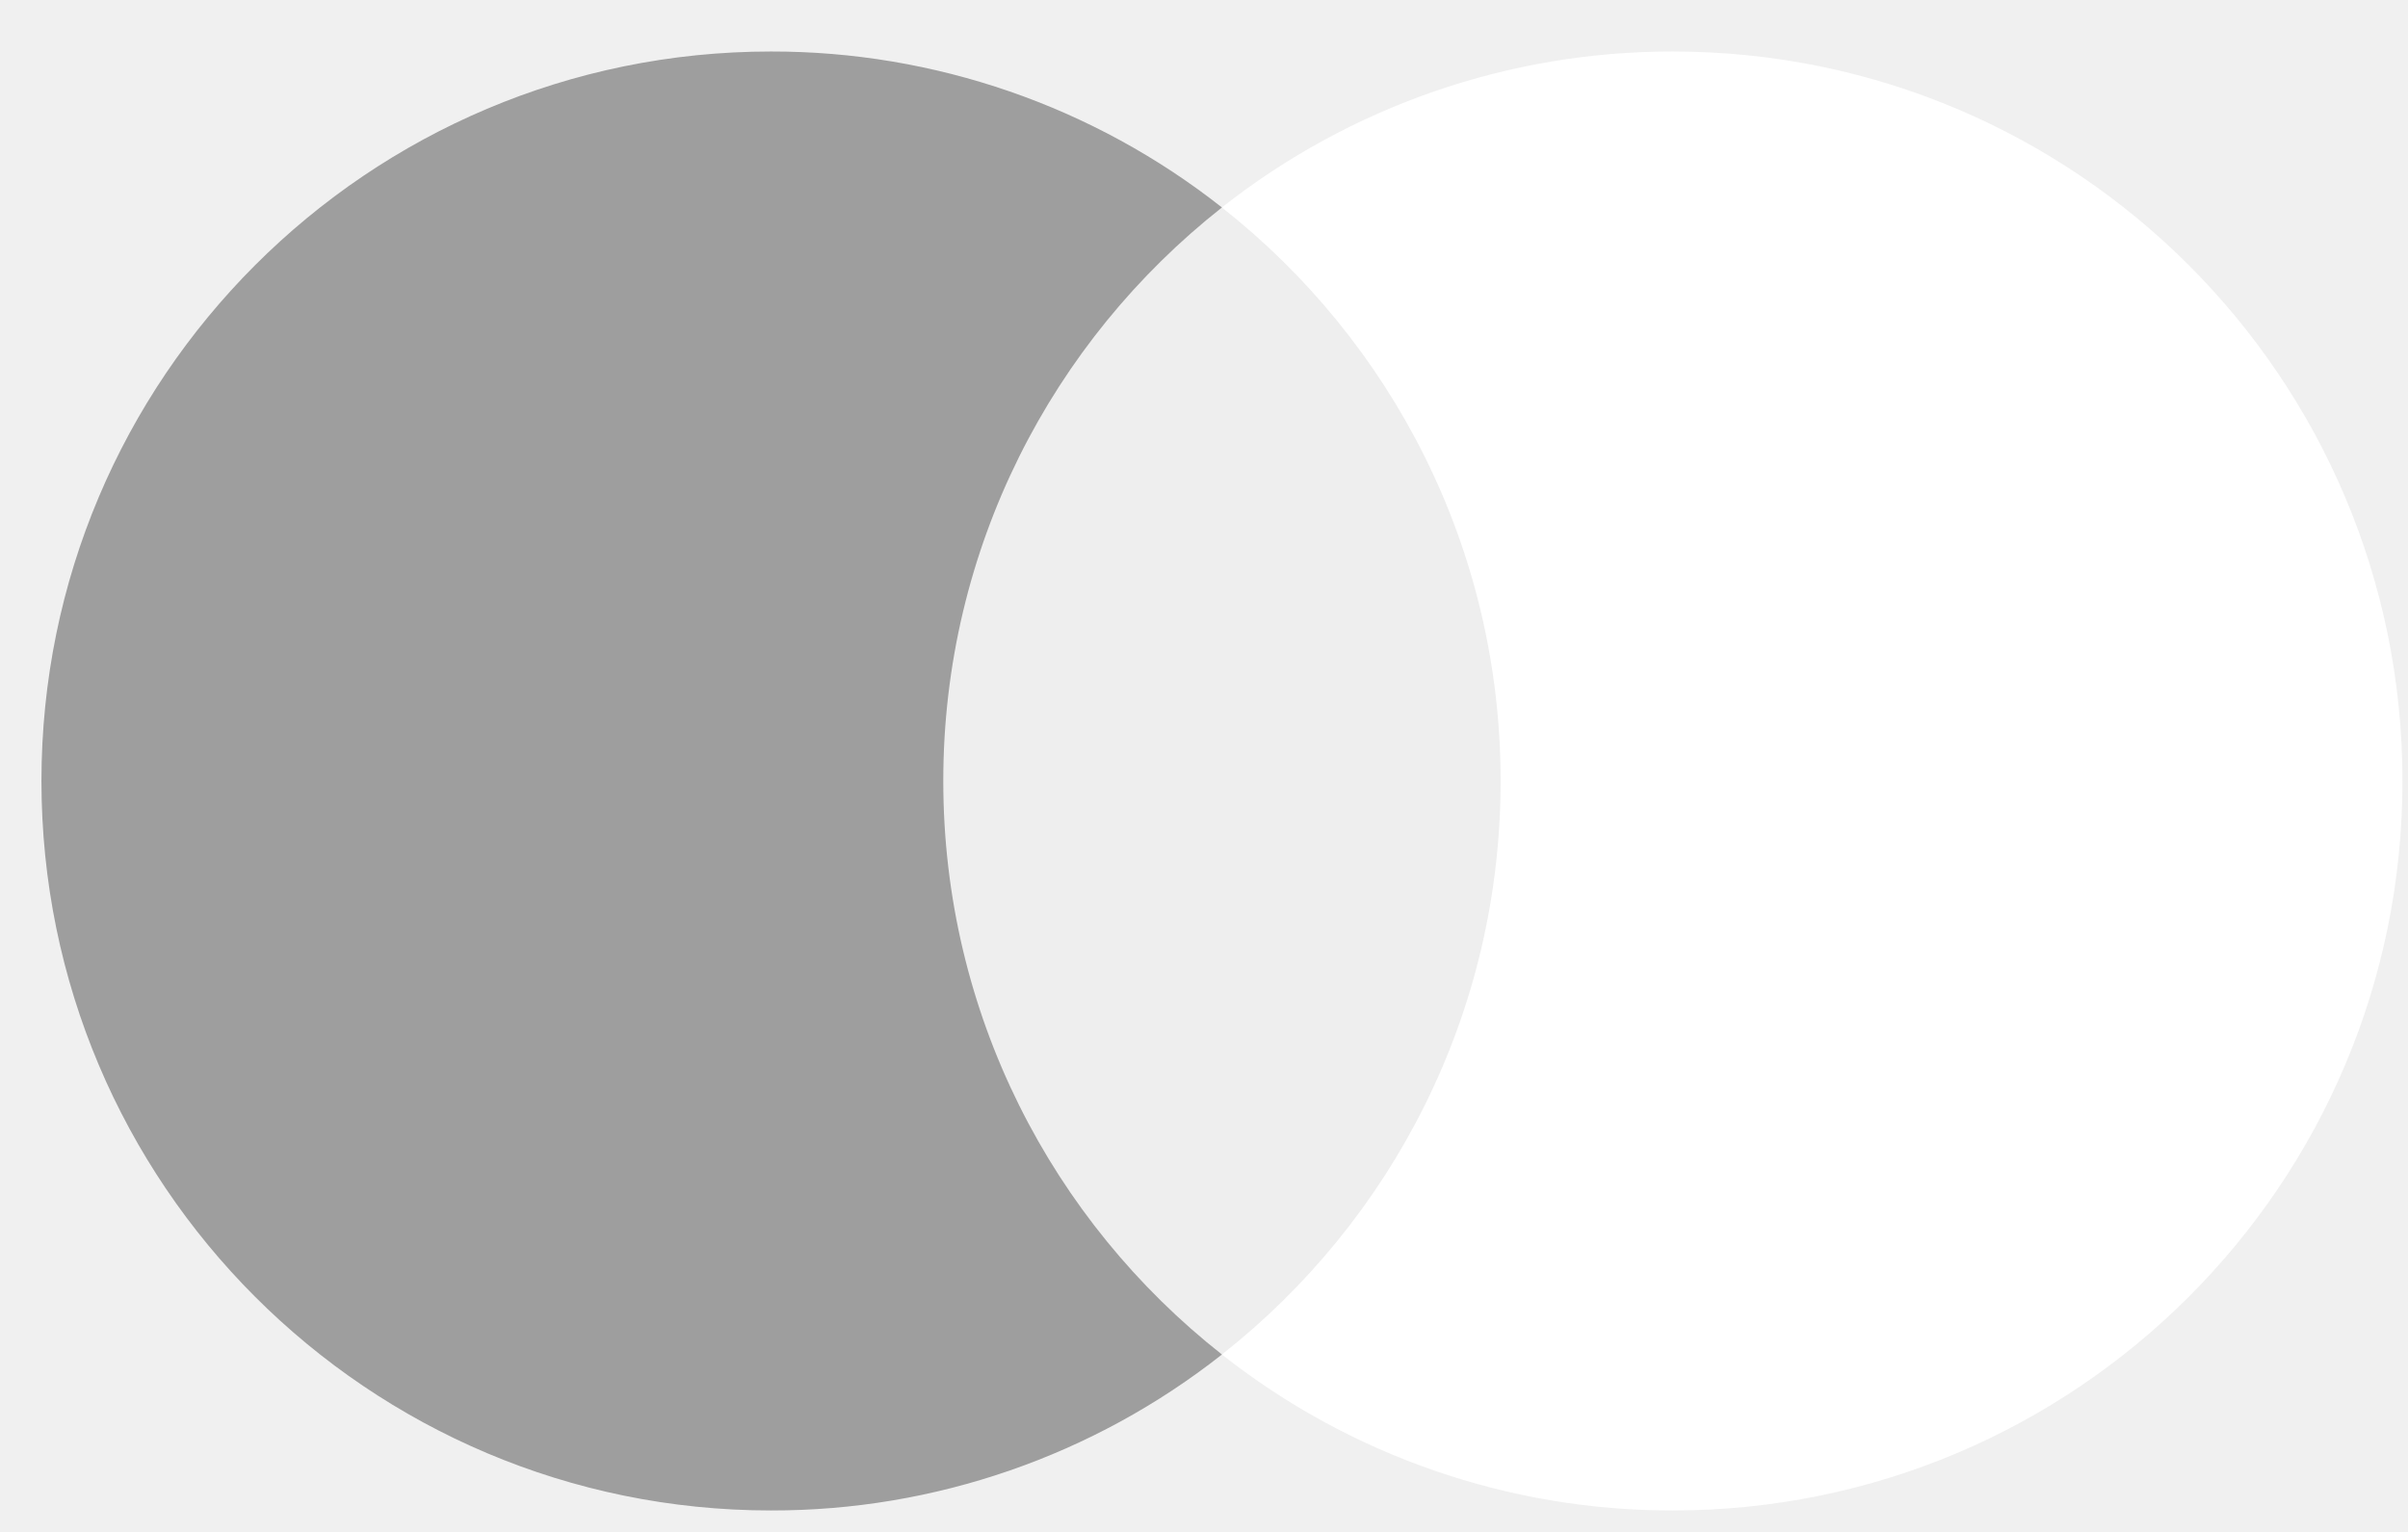
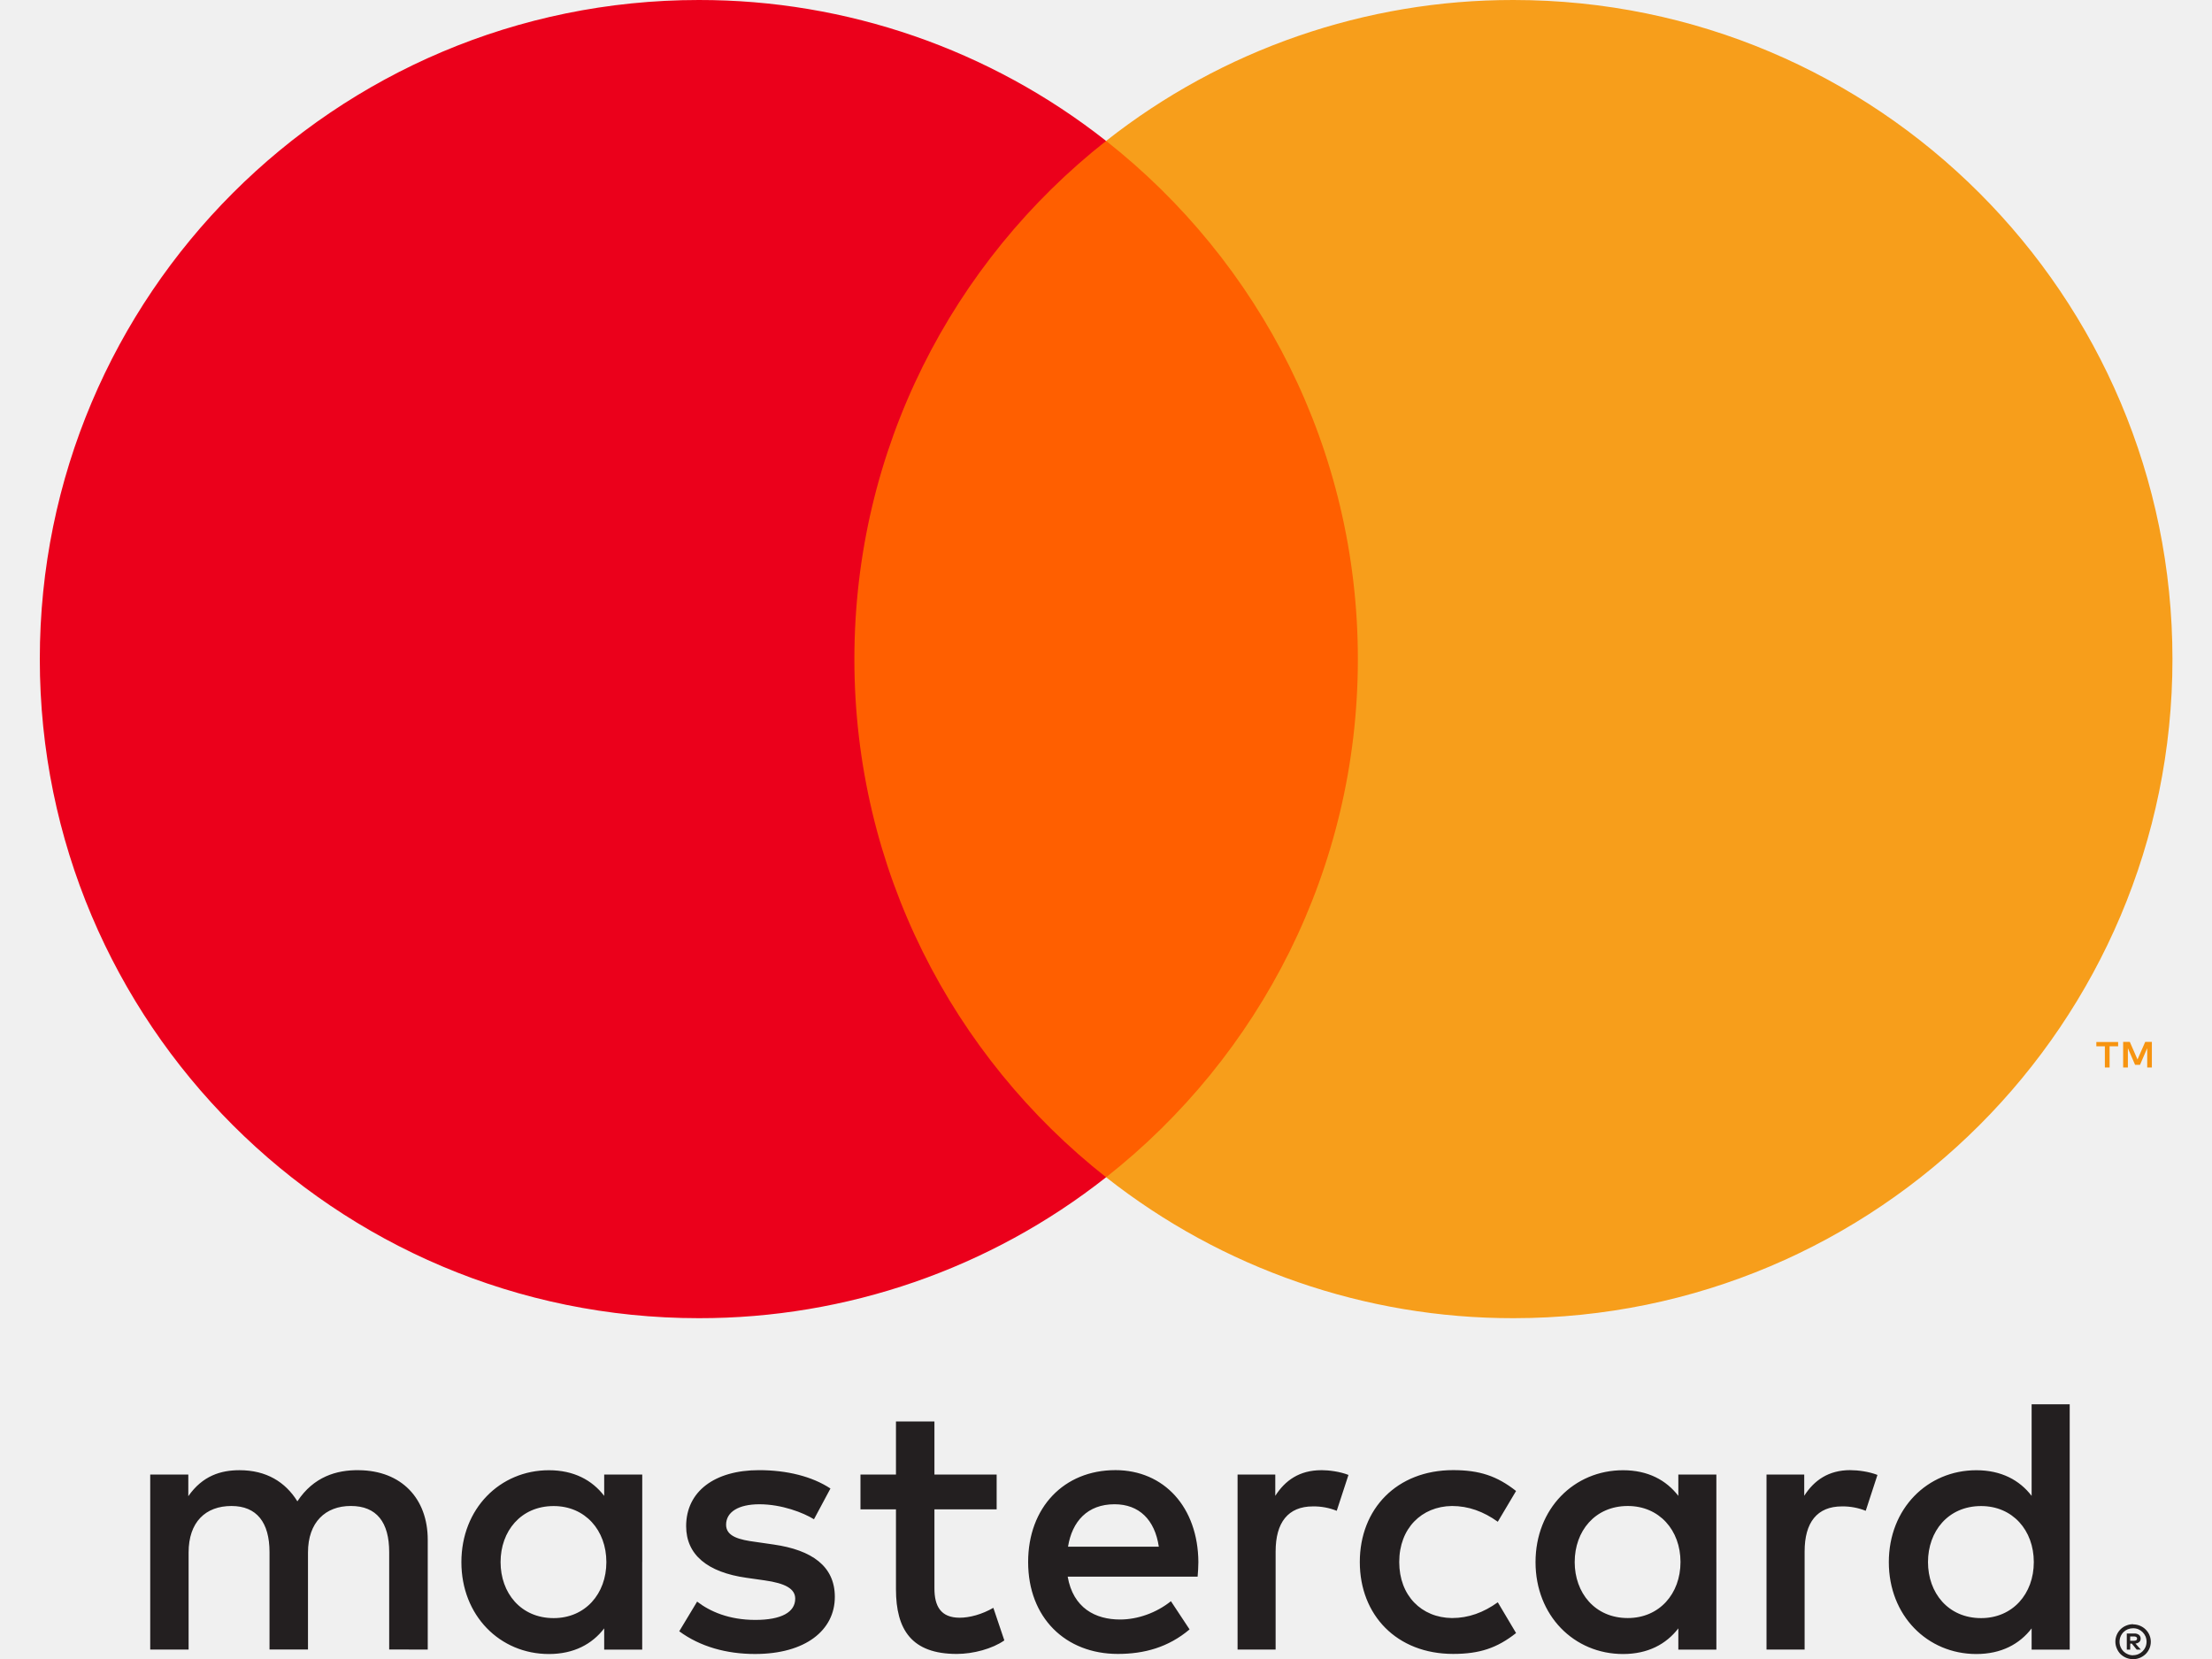
- <svg xmlns="http://www.w3.org/2000/svg" width="33" height="21" viewBox="0 0 33 21" fill="none">
-   <path d="M21.121 18.568H12.372V2.844H21.122L21.121 18.568Z" fill="#EEEEEE" />
-   <path d="M32.924 10.706C32.924 16.229 28.448 20.706 22.926 20.706C20.684 20.71 18.506 19.956 16.745 18.568C19.072 16.737 20.565 13.896 20.565 10.706C20.565 7.517 19.072 4.676 16.745 2.844C18.506 1.456 20.683 0.703 22.925 0.706C28.448 0.706 32.924 5.183 32.924 10.706" fill="white" />
-   <path d="M12.927 10.706C12.927 7.517 14.42 4.676 16.746 2.844C14.985 1.456 12.808 0.703 10.566 0.706C5.044 0.706 0.568 5.183 0.568 10.706C0.568 16.229 5.044 20.706 10.566 20.706C12.808 20.71 14.985 19.956 16.746 18.568C14.42 16.738 12.927 13.896 12.927 10.706Z" fill="#9E9E9E" />
+ <svg xmlns="http://www.w3.org/2000/svg" id="Laag_1" data-name="Laag 1" height="30" width="40" viewBox="0 0 2000 1556">
+   <defs>
+     <style>.cls-1{fill:#231f20;}.cls-2{fill:#f79410;}.cls-3{fill:#ff5f00;}.cls-4{fill:#eb001b;}.cls-5{fill:#f79e1b;}</style>
+   </defs>
+   <path class="cls-1" d="M1960.59,1534.9v4h3.73a3.93,3.93,0,0,0,2-.51,1.78,1.78,0,0,0,.75-1.53,1.71,1.71,0,0,0-.75-1.49,3.59,3.59,0,0,0-2-.51h-3.73Zm3.77-2.83a6.92,6.92,0,0,1,4.48,1.3,4.3,4.3,0,0,1,1.57,3.54,4.06,4.06,0,0,1-1.26,3.11,6.14,6.14,0,0,1-3.58,1.49l5,5.7h-3.85l-4.6-5.66h-1.49v5.66h-3.22v-15.13h7Zm-1,20.36a12,12,0,0,0,4.91-1,12.86,12.86,0,0,0,4-2.71,12.63,12.63,0,0,0,2.71-4,12.94,12.94,0,0,0,0-9.9,13.07,13.07,0,0,0-2.71-4,12.89,12.89,0,0,0-4-2.71,12.59,12.59,0,0,0-4.91-.94,13.12,13.12,0,0,0-5,.94,12.77,12.77,0,0,0-4.09,2.71,12.92,12.92,0,0,0-2.67,14,11.92,11.92,0,0,0,2.67,4,12.81,12.81,0,0,0,4.09,2.71,12.45,12.45,0,0,0,5,1m0-29a16.74,16.74,0,0,1,11.75,4.8,16,16,0,0,1,3.54,5.19,16.09,16.09,0,0,1,0,12.65,16.88,16.88,0,0,1-3.54,5.19,17.85,17.85,0,0,1-5.27,3.5,16.33,16.33,0,0,1-6.48,1.3,16.6,16.6,0,0,1-6.56-1.3,17.08,17.08,0,0,1-5.31-3.5A16.88,16.88,0,0,1,1948,1546a16.09,16.09,0,0,1,0-12.65,16,16,0,0,1,3.54-5.19,15.8,15.8,0,0,1,5.31-3.5,16.6,16.6,0,0,1,6.56-1.3M432.16,1465.1c0-28.85,18.9-52.55,49.79-52.55,29.52,0,49.44,22.68,49.44,52.55s-19.92,52.55-49.44,52.55c-30.89,0-49.79-23.7-49.79-52.55m132.88,0V1383H529.35V1403c-11.32-14.78-28.49-24.05-51.84-24.05-46,0-82.1,36.08-82.1,86.19s36.08,86.19,82.1,86.19c23.34,0,40.52-9.28,51.84-24.05v19.93H565V1465.1Zm1205.92,0c0-28.85,18.9-52.55,49.8-52.55,29.55,0,49.44,22.68,49.44,52.55s-19.89,52.55-49.44,52.55c-30.89,0-49.8-23.7-49.8-52.55m132.92,0v-148h-35.72V1403c-11.32-14.78-28.49-24.05-51.84-24.05-46,0-82.1,36.08-82.1,86.19s36.08,86.19,82.1,86.19c23.35,0,40.52-9.28,51.84-24.05v19.93h35.72V1465.1ZM1008,1410.86c23,0,37.77,14.42,41.54,39.81H964.38c3.81-23.7,18.2-39.81,43.63-39.81m.71-32c-48.1,0-81.75,35-81.75,86.19,0,52.19,35,86.19,84.14,86.19,24.72,0,47.36-6.17,67.28-23l-17.49-26.45c-13.76,11-31.28,17.17-47.75,17.17-23,0-43.94-10.65-49.09-40.2h121.87c.35-4.44.71-8.92.71-13.72-.36-51.17-32-86.19-77.94-86.19m430.9,86.19c0-28.85,18.9-52.55,49.79-52.55,29.52,0,49.44,22.68,49.44,52.55s-19.92,52.55-49.44,52.55c-30.89,0-49.8-23.7-49.8-52.55m132.88,0V1383H1536.8V1403c-11.36-14.78-28.49-24.05-51.84-24.05-46,0-82.1,36.08-82.1,86.19s36.08,86.19,82.1,86.19c23.35,0,40.48-9.28,51.84-24.05v19.93h35.68V1465.1Zm-334.42,0c0,49.79,34.66,86.19,87.56,86.19,24.72,0,41.19-5.5,59-19.57l-17.14-28.85c-13.4,9.63-27.47,14.78-43,14.78-28.49-.35-49.44-20.95-49.44-52.55s20.95-52.19,49.44-52.55c15.49,0,29.56,5.15,43,14.78l17.14-28.85c-17.84-14.07-34.31-19.57-59-19.57-52.9,0-87.56,36.39-87.56,86.19m460.1-86.19c-20.59,0-34,9.63-43.27,24.05V1383h-35.37v164.12h35.73v-92c0-27.16,11.67-42.25,35-42.25a57.87,57.87,0,0,1,22.32,4.13l11-33.64c-7.9-3.11-18.2-4.48-25.43-4.48m-956.64,17.17c-17.17-11.32-40.83-17.17-66.93-17.17-41.58,0-68.35,19.93-68.35,52.54,0,26.76,19.93,43.27,56.63,48.42l16.86,2.4c19.57,2.75,28.81,7.9,28.81,17.17,0,12.69-13,19.93-37.41,19.93-24.72,0-42.56-7.9-54.59-17.17L599.74,1530c19.57,14.42,44.29,21.3,71.06,21.3,47.4,0,74.87-22.32,74.87-53.57,0-28.85-21.62-43.94-57.34-49.09l-16.82-2.44c-15.45-2-27.83-5.11-27.83-16.11,0-12,11.67-19.22,31.25-19.22,20.95,0,41.23,7.9,51.17,14.07l15.45-28.85ZM1202,1378.91c-20.59,0-34,9.63-43.23,24.05V1383h-35.37v164.12h35.69v-92c0-27.16,11.67-42.25,35-42.25a57.87,57.87,0,0,1,22.32,4.13l11-33.64c-7.9-3.11-18.2-4.48-25.43-4.48M897.44,1383H839.08v-49.79H803V1383H769.71v32.62H803v74.87c0,38.08,14.78,60.76,57,60.76,15.49,0,33.33-4.8,44.65-12.69L894.34,1508c-10.65,6.17-22.32,9.28-31.6,9.28-17.84,0-23.66-11-23.66-27.47v-74.16h58.36ZM363.85,1547.16v-103c0-38.79-24.72-64.89-64.57-65.24-20.95-.35-42.56,6.17-57.69,29.2-11.32-18.2-29.16-29.2-54.24-29.2-17.53,0-34.66,5.15-48.07,24.37V1383H103.56v164.12h36v-91c0-28.49,15.8-43.63,40.2-43.63,23.7,0,35.69,15.45,35.69,43.27v91.34h36.08v-91c0-28.49,16.47-43.63,40.16-43.63,24.37,0,36,15.45,36,43.27v91.34Z" />
+   <path class="cls-2" d="M1980.94,1001.22v-24h-6.25l-7.23,16.47-7.19-16.47H1954v24h4.44V983.14l6.76,15.6h4.6l6.76-15.64v18.12h4.4Zm-39.65,0V981.33h8v-4.05h-20.44v4.05h8v19.89h4.4Z" />
+   <path class="cls-3" d="M1270.57,1104.15H729.71v-972h540.87Z" />
+   <path class="cls-4" d="M764,618.17c0-197.17,92.32-372.81,236.08-486A615.46,615.46,0,0,0,618.09,0C276.72,0,0,276.76,0,618.17s276.72,618.17,618.09,618.17a615.46,615.46,0,0,0,382-132.17C856.34,991,764,815.35,764,618.17" />
+   <path class="cls-5" d="M2000.25,618.17c0,341.41-276.72,618.17-618.09,618.17a615.65,615.65,0,0,1-382.05-132.17c143.8-113.19,236.12-288.82,236.12-486s-92.32-372.81-236.12-486A615.65,615.65,0,0,1,1382.15,0c341.37,0,618.09,276.76,618.09,618.17" />
</svg>
